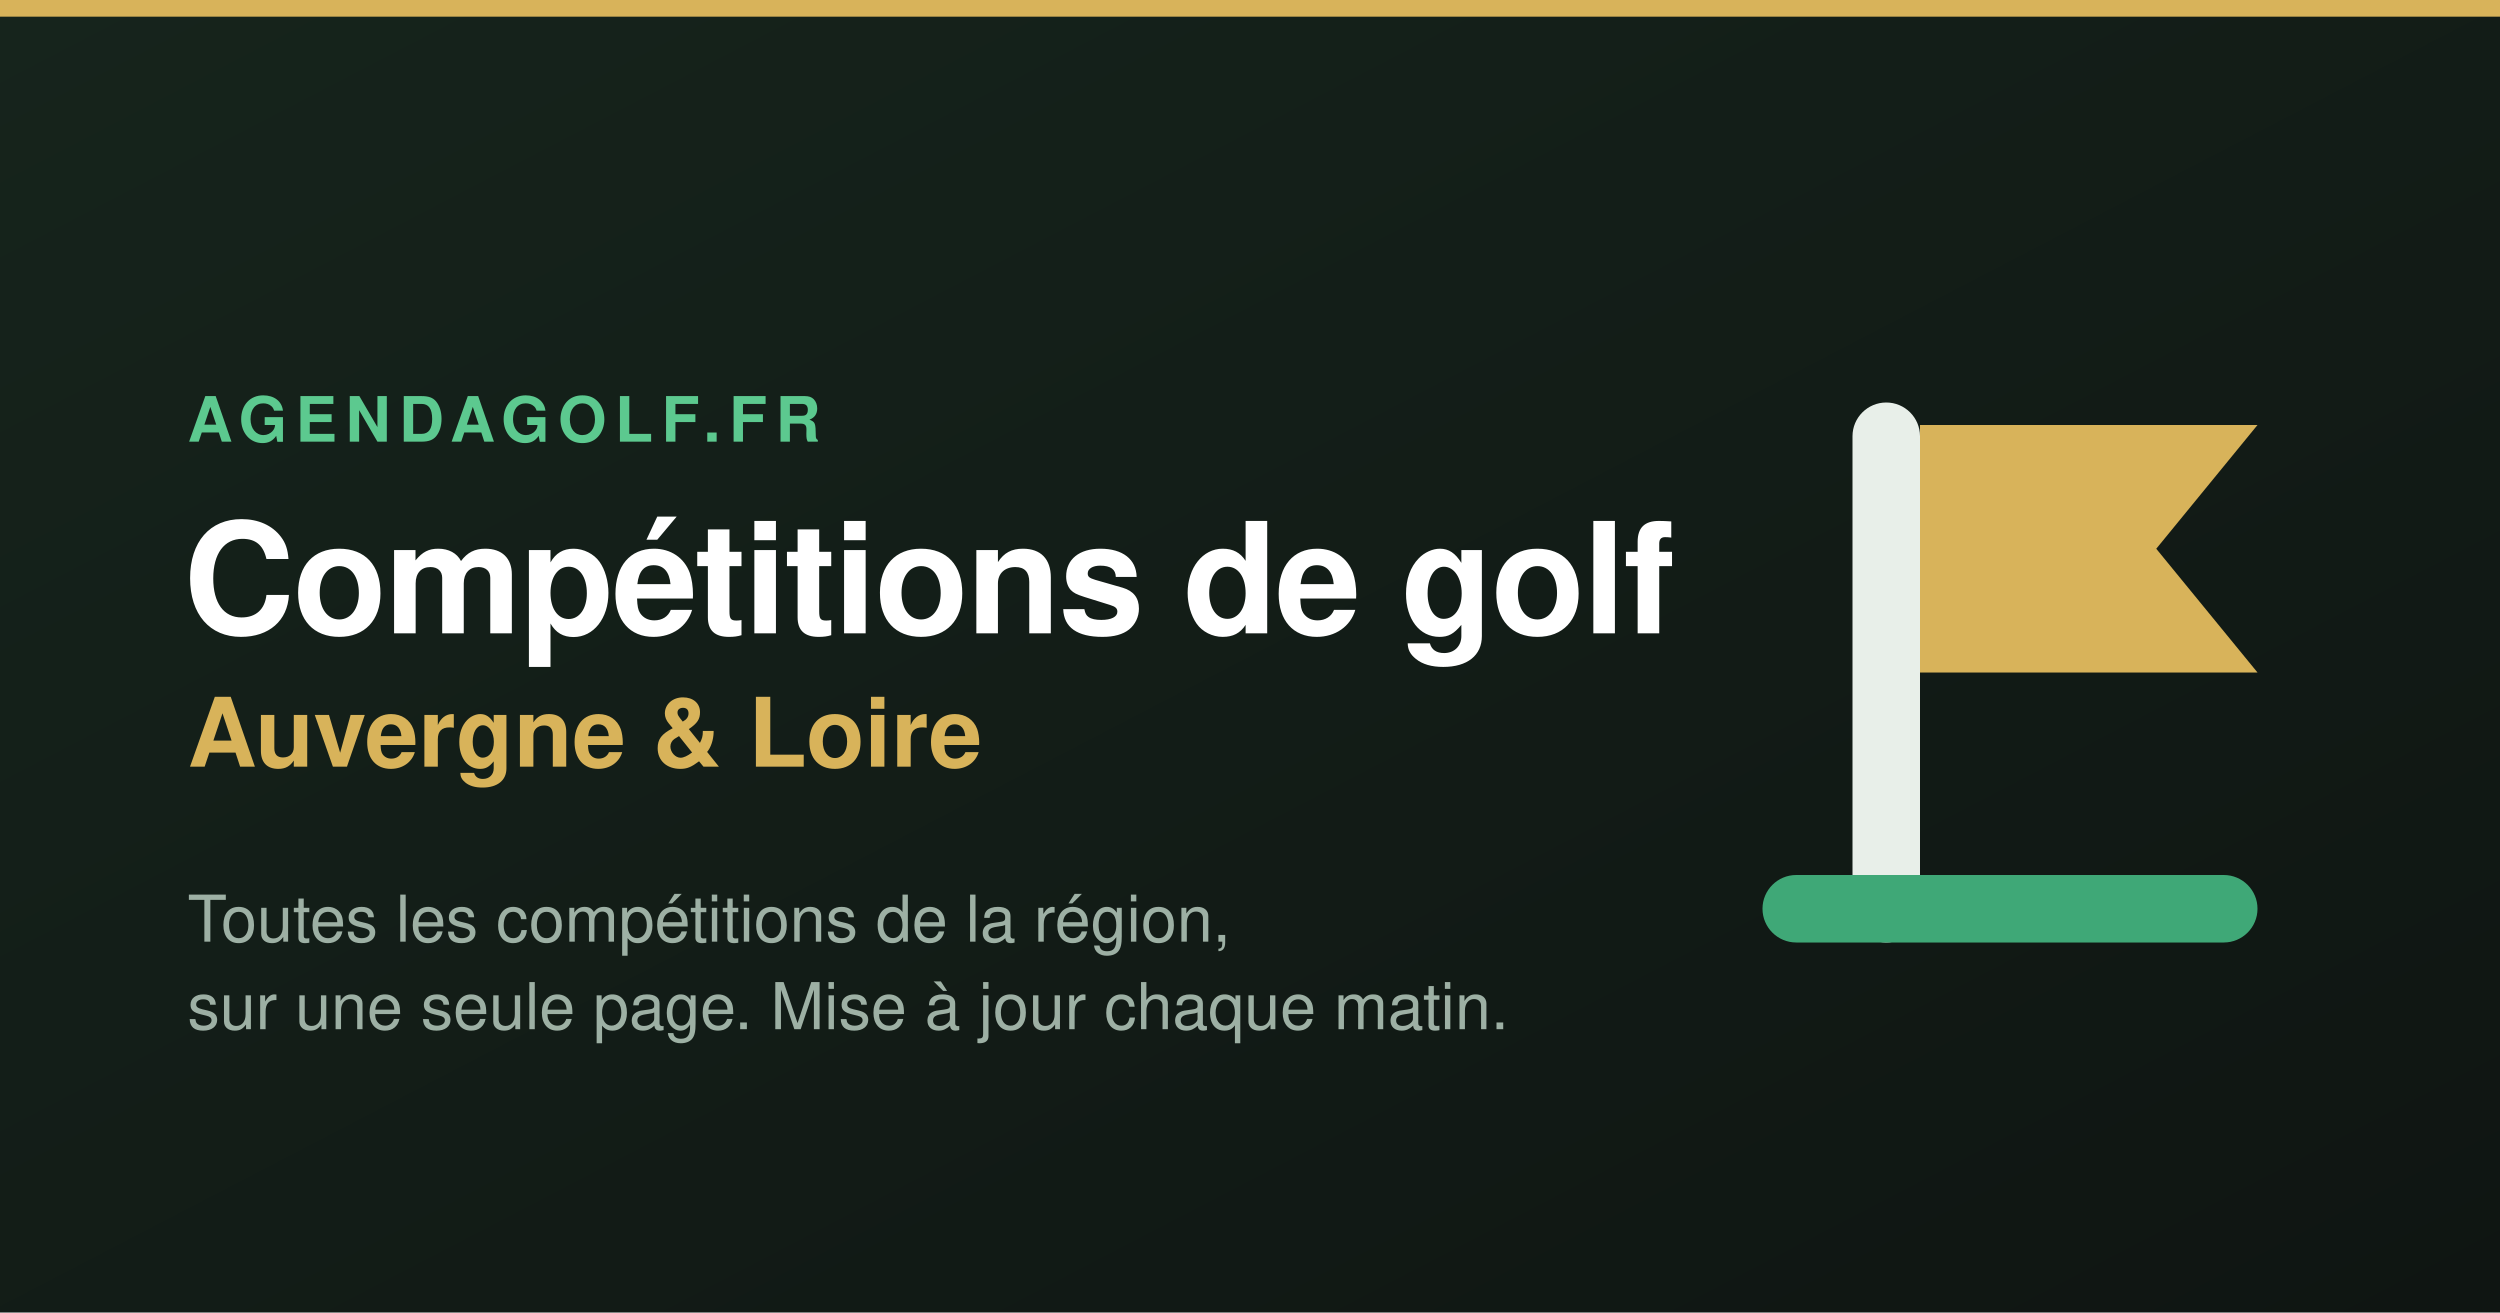
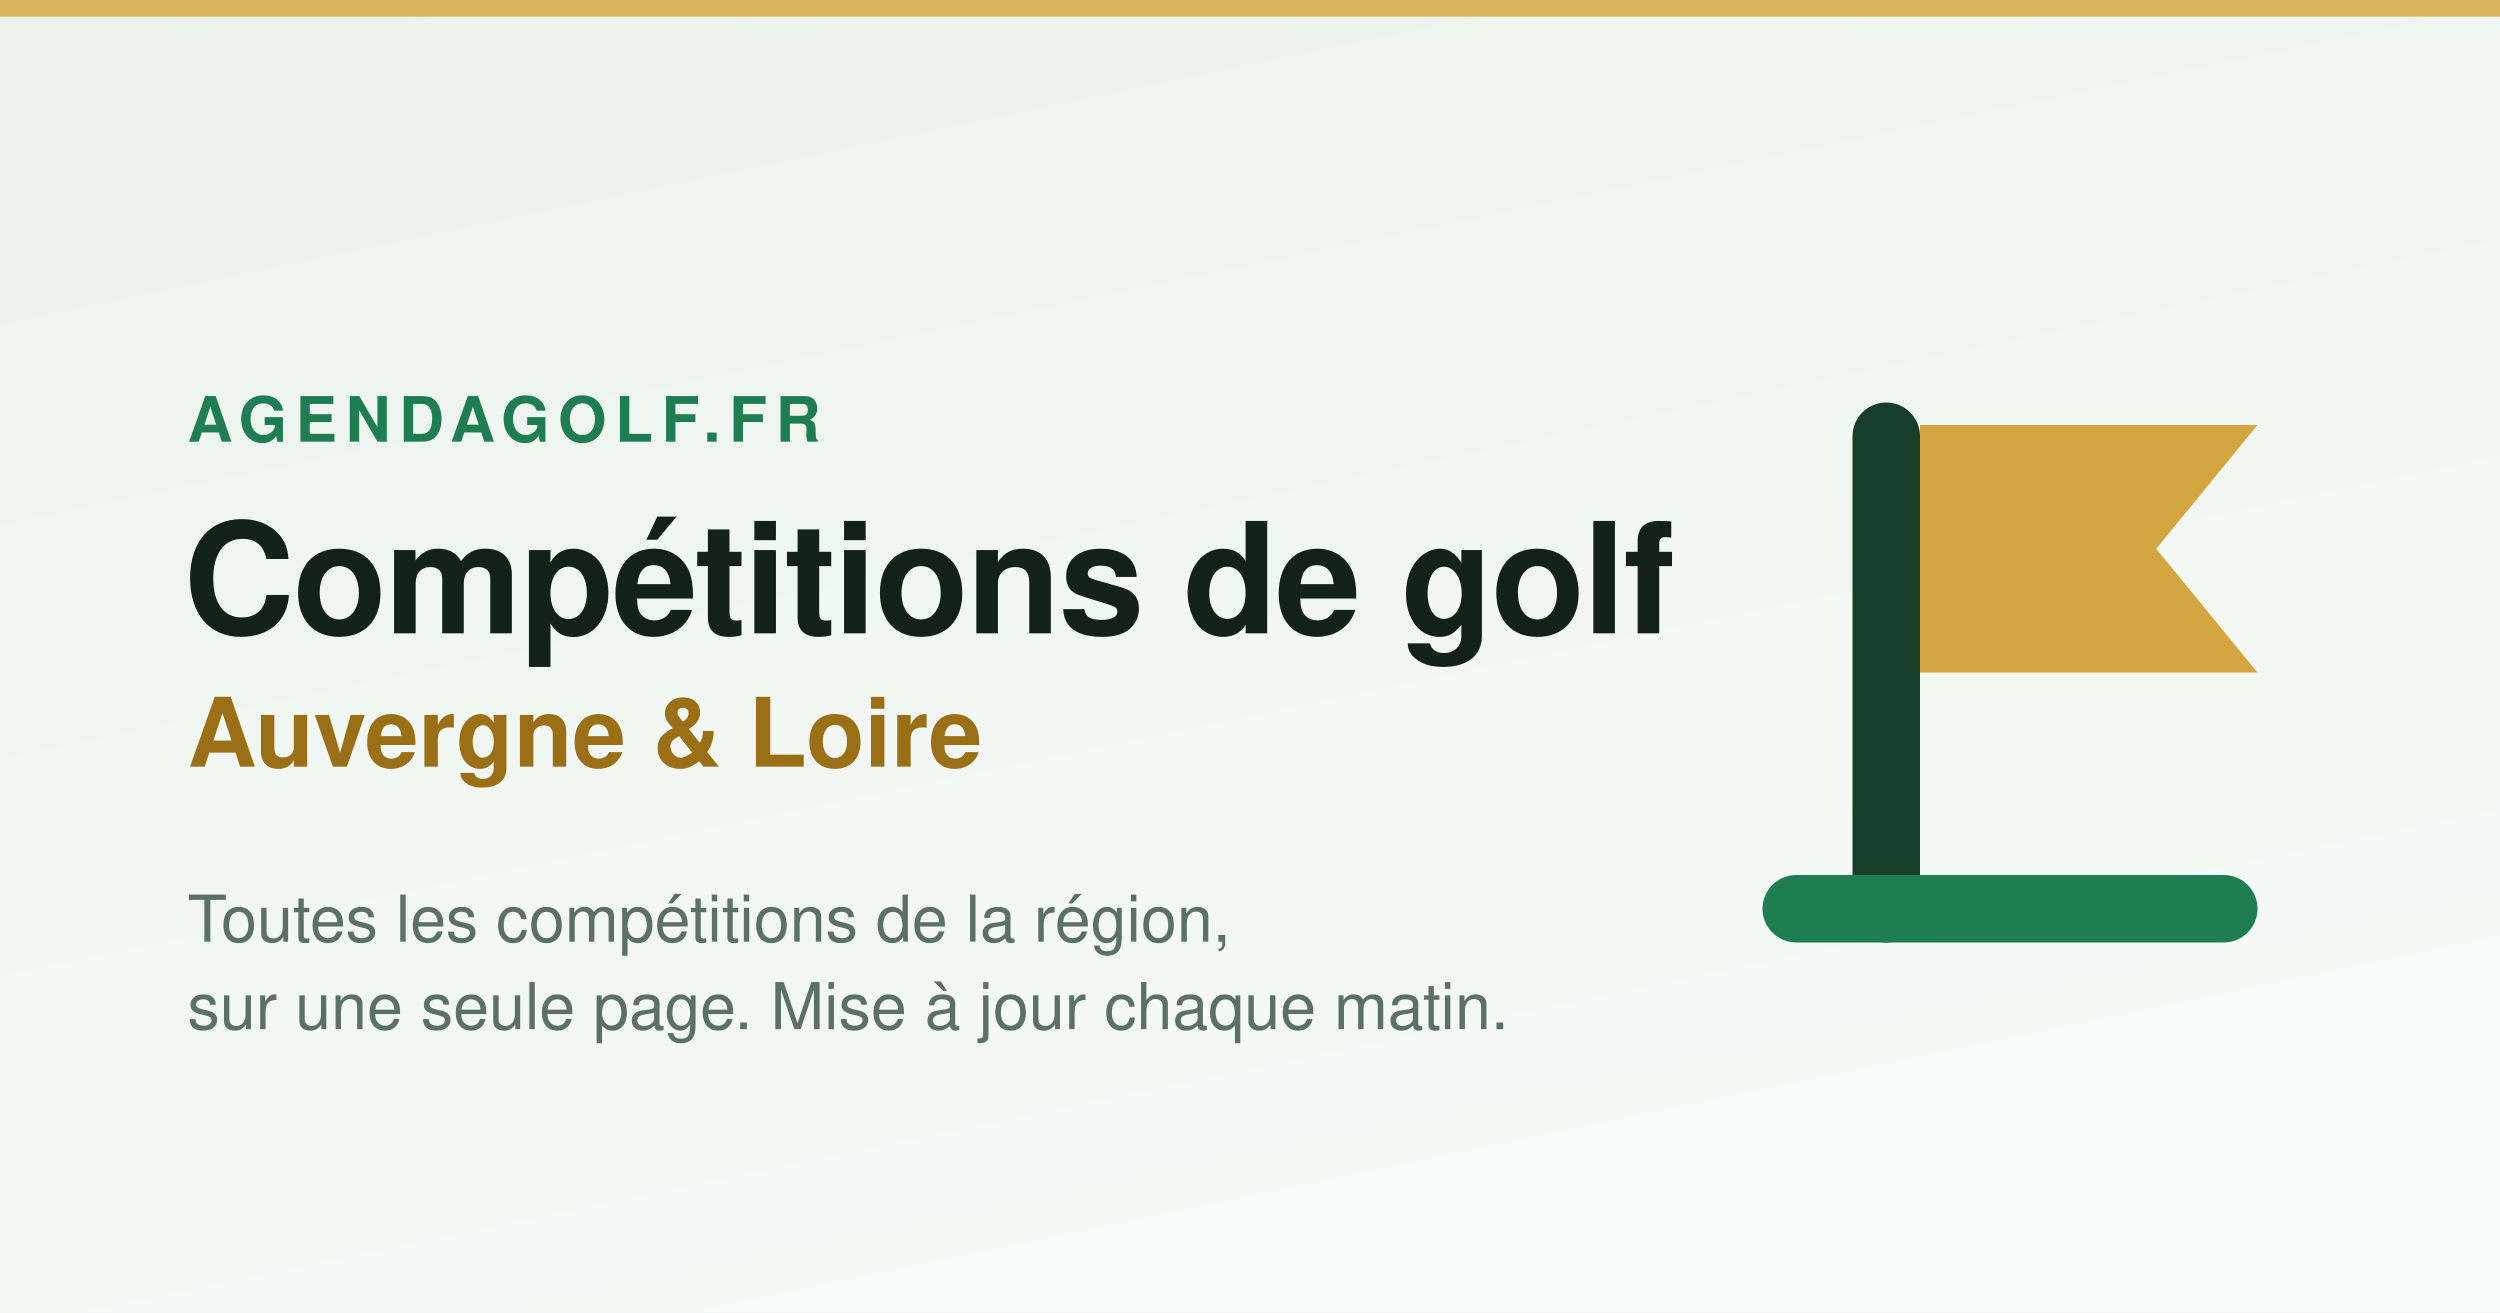
<svg xmlns="http://www.w3.org/2000/svg" viewBox="0 0 1200 630">
  <defs>
-     <linearGradient id="bg" x1="0" y1="0" x2="1" y2="1">
-       <stop offset="0" stop-color="#16241c" />
-       <stop offset="1" stop-color="#0f1512" />
+     <linearGradient id="bg" x1="0" y1="0" x2="0.4" y2="1">
+       <stop offset="0" stop-color="#eaf3ec" />
+       <stop offset="1" stop-color="#f7faf8" />
    </linearGradient>
  </defs>
  <rect width="1200" height="630" fill="url(#bg)" />
  <rect x="0" y="0" width="1200" height="8" fill="#d8b35a" />
  <g transform="translate(792 150) scale(5.4)">
-     <rect x="18" y="8" width="6" height="48" rx="3" fill="#e8efe9" />
-     <path d="M24 10h30l-9 11 9 11H24z" fill="#d8b35a" />
-     <rect x="10" y="50" width="44" height="6" rx="3" fill="#3fa877" />
+     <rect x="18" y="8" width="6" height="48" rx="3" fill="#173d2b" />
+     <path d="M24 10h30l-9 11 9 11H24z" fill="#d3a63f" />
+     <rect x="10" y="50" width="44" height="6" rx="3" fill="#1f7d52" />
  </g>
  <g font-family="'Helvetica Neue',Helvetica,Arial,sans-serif">
-     <text x="90" y="212" fill="#5cc98f" font-size="30" font-weight="700" letter-spacing="4">AGENDAGOLF.FR</text>
-     <text x="88" y="304" fill="#ffffff" font-size="74" font-weight="800" letter-spacing="-1">Compétitions de golf</text>
-     <text x="90" y="368" fill="#d8b35a" font-size="46" font-weight="600">Auvergne &amp; Loire</text>
-     <text x="90" y="452" fill="#9db0a4" font-size="31" font-weight="400">Toutes les compétitions de la région,</text>
-     <text x="90" y="494" fill="#9db0a4" font-size="31" font-weight="400">sur une seule page. Mise à jour chaque matin.</text>
+     <text x="90" y="212" fill="#1f7d52" font-size="30" font-weight="700" letter-spacing="4">AGENDAGOLF.FR</text>
+     <text x="88" y="304" fill="#12211a" font-size="74" font-weight="800" letter-spacing="-1">Compétitions de golf</text>
+     <text x="90" y="368" fill="#9a6f16" font-size="46" font-weight="700">Auvergne &amp; Loire</text>
+     <text x="90" y="452" fill="#5c7166" font-size="31" font-weight="400">Toutes les compétitions de la région,</text>
+     <text x="90" y="494" fill="#5c7166" font-size="31" font-weight="400">sur une seule page. Mise à jour chaque matin.</text>
  </g>
</svg>
